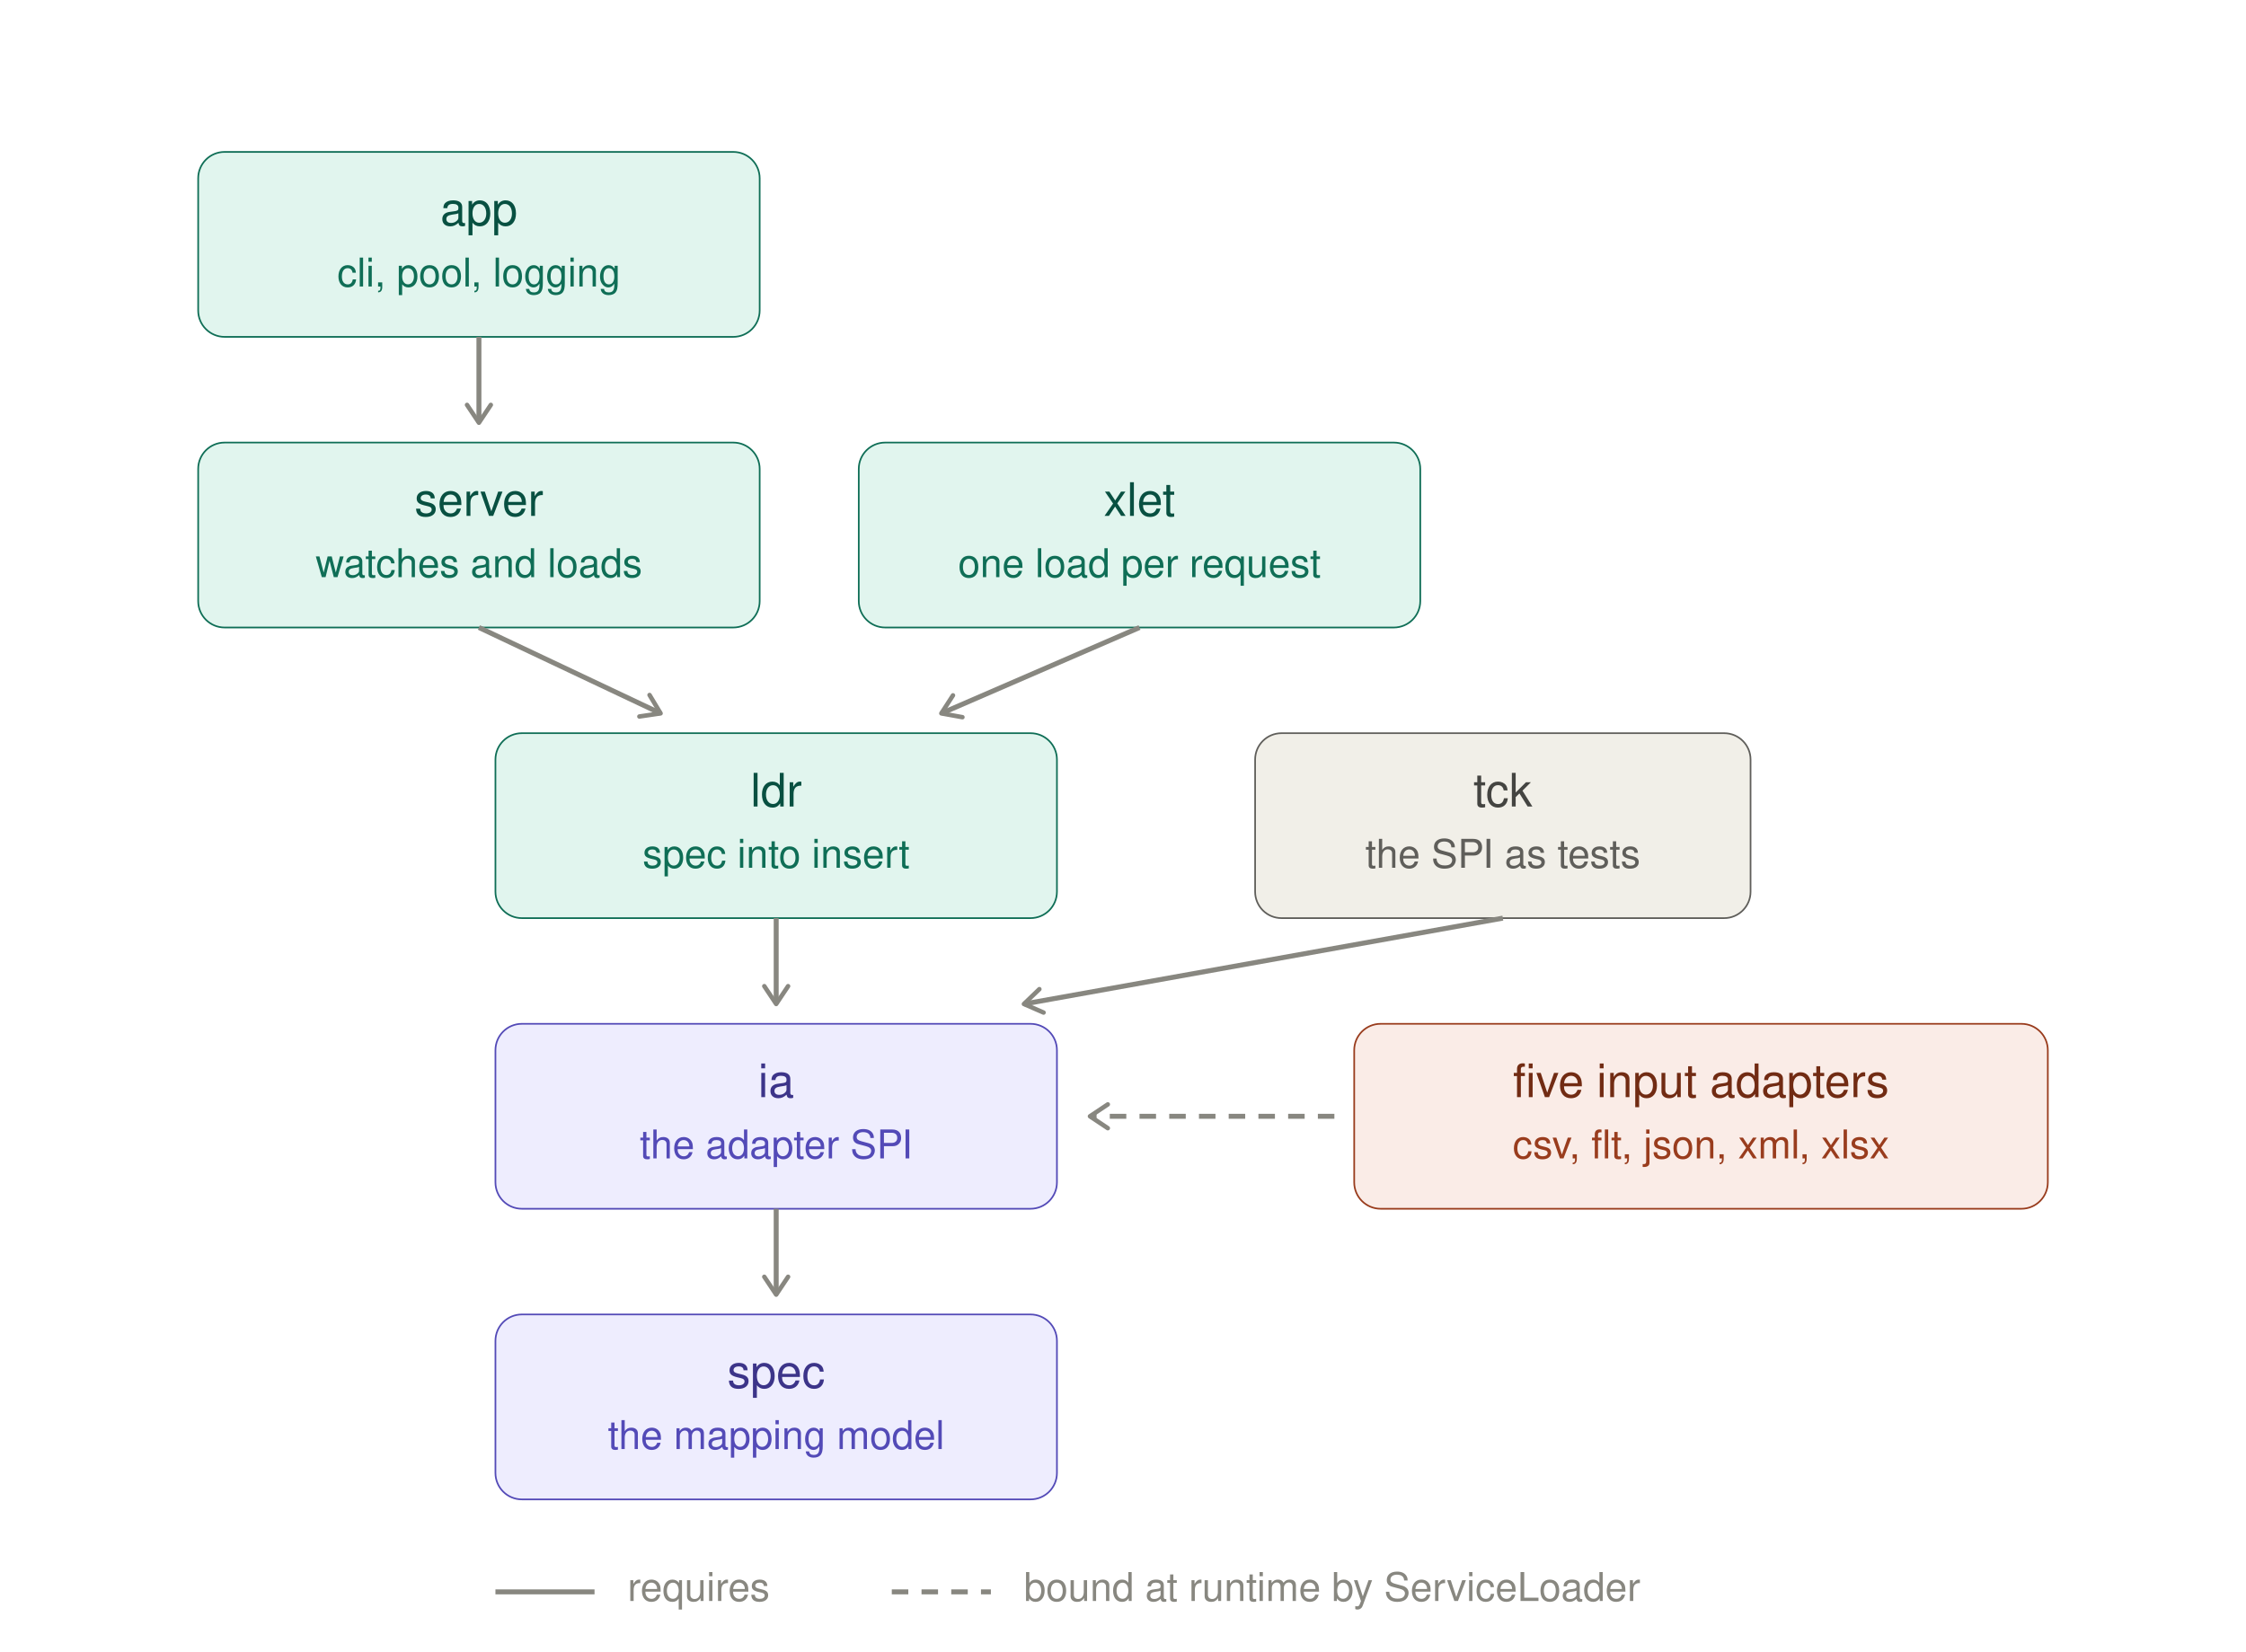
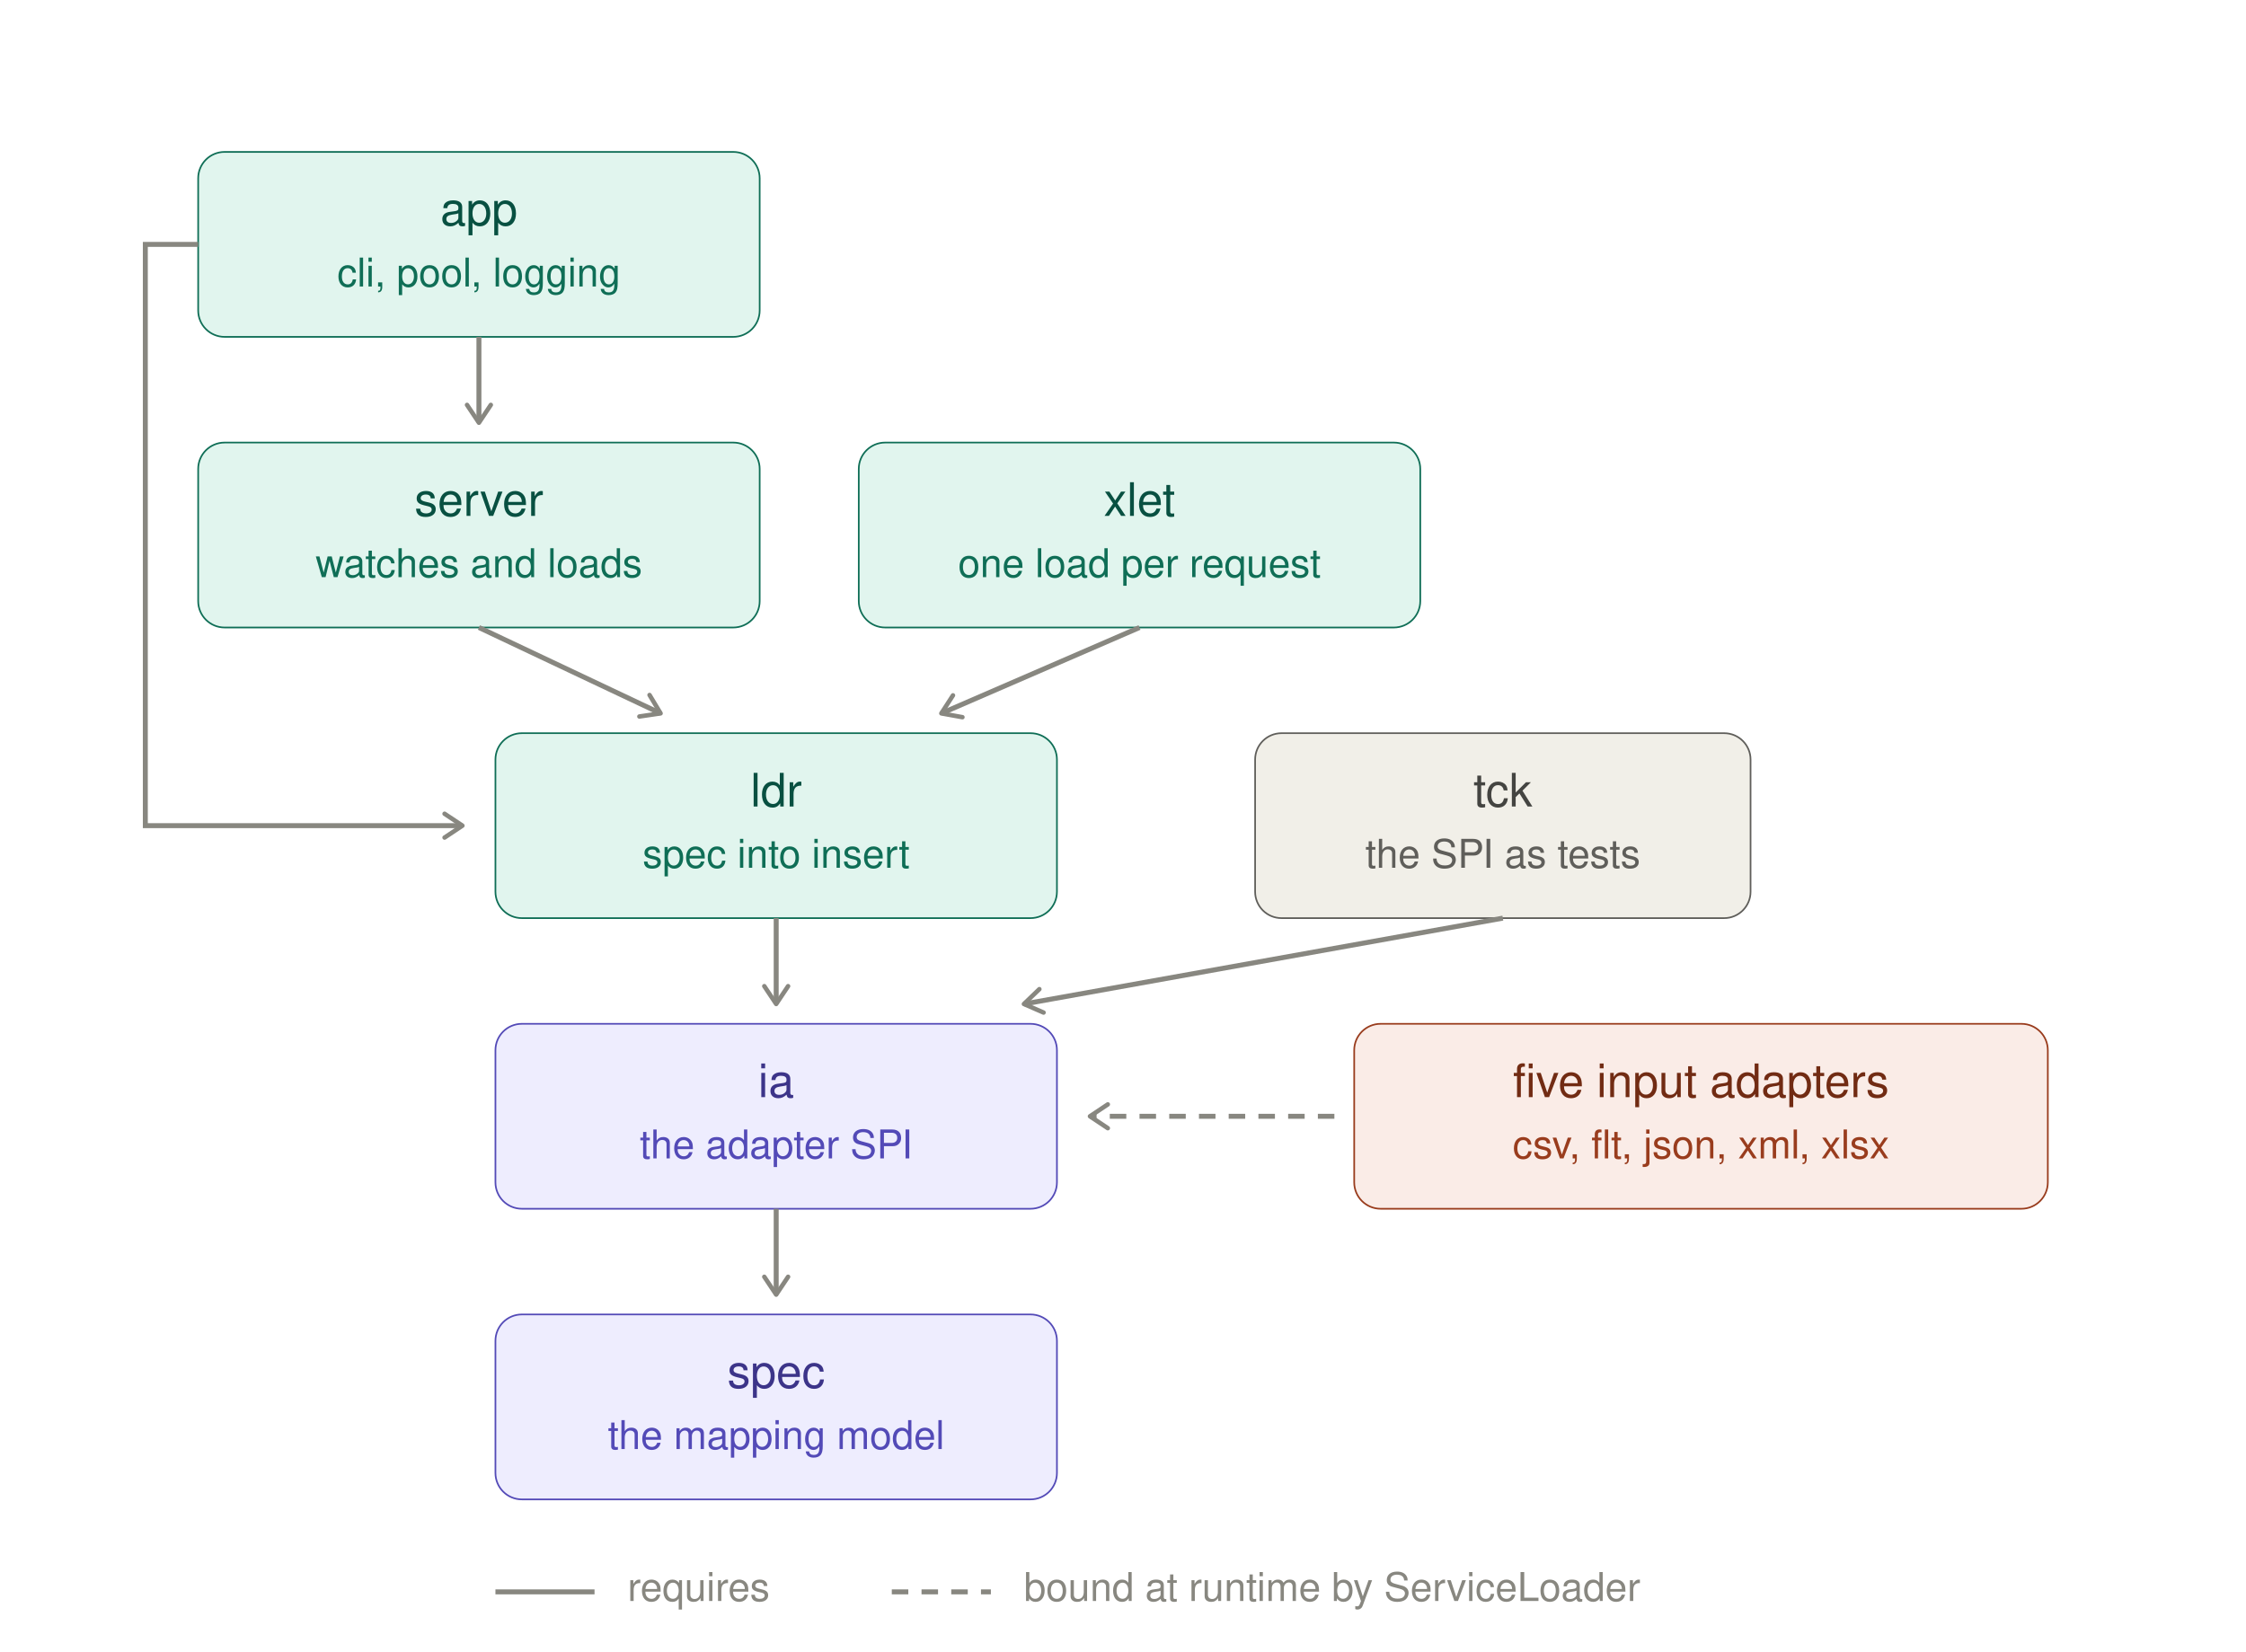
<svg xmlns="http://www.w3.org/2000/svg" width="680" height="500" viewBox="0 0 680 500" role="img">
  <defs>
    <marker id="arrow" viewBox="0 0 10 10" refX="8" refY="5" markerWidth="6" markerHeight="6" orient="auto-start-reverse">
      <path d="M2 1L8 5L2 9" fill="none" stroke="context-stroke" stroke-width="1.5" stroke-linecap="round" stroke-linejoin="round" />
    </marker>
    <style>
text { font-family: ui-sans-serif, system-ui, -apple-system, "Segoe UI", Helvetica, Arial, sans-serif; }
.th { font-size: 14px; font-weight: 500; }
.ts { font-size: 12px; font-weight: 400; }
.arr { stroke: #888780; stroke-width: 1.5; fill: none; }
</style>
  </defs>
  <rect x="60" y="46" width="170" height="56" rx="8" fill="#E1F5EE" stroke="#0F6E56" stroke-width="0.5" />
  <text class="th" x="145" y="65" text-anchor="middle" dominant-baseline="central" fill="#085041">app</text>
  <text class="ts" x="145" y="84" text-anchor="middle" dominant-baseline="central" fill="#0F6E56">cli, pool, logging</text>
  <rect x="60" y="134" width="170" height="56" rx="8" fill="#E1F5EE" stroke="#0F6E56" stroke-width="0.5" />
  <text class="th" x="145" y="153" text-anchor="middle" dominant-baseline="central" fill="#085041">server</text>
  <text class="ts" x="145" y="172" text-anchor="middle" dominant-baseline="central" fill="#0F6E56">watches and loads</text>
  <rect x="260" y="134" width="170" height="56" rx="8" fill="#E1F5EE" stroke="#0F6E56" stroke-width="0.5" />
  <text class="th" x="345" y="153" text-anchor="middle" dominant-baseline="central" fill="#085041">xlet</text>
  <text class="ts" x="345" y="172" text-anchor="middle" dominant-baseline="central" fill="#0F6E56">one load per request</text>
  <rect x="150" y="222" width="170" height="56" rx="8" fill="#E1F5EE" stroke="#0F6E56" stroke-width="0.5" />
  <text class="th" x="235" y="241" text-anchor="middle" dominant-baseline="central" fill="#085041">ldr</text>
  <text class="ts" x="235" y="260" text-anchor="middle" dominant-baseline="central" fill="#0F6E56">spec into insert</text>
  <rect x="380" y="222" width="150" height="56" rx="8" fill="#F1EFE8" stroke="#5F5E5A" stroke-width="0.5" />
  <text class="th" x="455" y="241" text-anchor="middle" dominant-baseline="central" fill="#444441">tck</text>
  <text class="ts" x="455" y="260" text-anchor="middle" dominant-baseline="central" fill="#5F5E5A">the SPI as tests</text>
  <rect x="150" y="310" width="170" height="56" rx="8" fill="#EEEDFE" stroke="#534AB7" stroke-width="0.5" />
  <text class="th" x="235" y="329" text-anchor="middle" dominant-baseline="central" fill="#3C3489">ia</text>
  <text class="ts" x="235" y="348" text-anchor="middle" dominant-baseline="central" fill="#534AB7">the adapter SPI</text>
  <rect x="410" y="310" width="210" height="56" rx="8" fill="#FAECE7" stroke="#993C1D" stroke-width="0.5" />
  <text class="th" x="515" y="329" text-anchor="middle" dominant-baseline="central" fill="#712B13">five input adapters</text>
  <text class="ts" x="515" y="348" text-anchor="middle" dominant-baseline="central" fill="#993C1D">csv, flt, json, xml, xlsx</text>
  <rect x="150" y="398" width="170" height="56" rx="8" fill="#EEEDFE" stroke="#534AB7" stroke-width="0.5" />
  <text class="th" x="235" y="417" text-anchor="middle" dominant-baseline="central" fill="#3C3489">spec</text>
  <text class="ts" x="235" y="436" text-anchor="middle" dominant-baseline="central" fill="#534AB7">the mapping model</text>
  <line x1="145" y1="102" x2="145" y2="128" class="arr" marker-end="url(#arrow)" />
+   <path d="M 60 74 L 44 74 L 44 250 L 140 250" class="arr" marker-end="url(#arrow)" />
  <line x1="145" y1="190" x2="200" y2="216" class="arr" marker-end="url(#arrow)" />
  <line x1="345" y1="190" x2="285" y2="216" class="arr" marker-end="url(#arrow)" />
  <line x1="235" y1="278" x2="235" y2="304" class="arr" marker-end="url(#arrow)" />
  <line x1="455" y1="278" x2="310" y2="304" class="arr" marker-end="url(#arrow)" />
  <line x1="235" y1="366" x2="235" y2="392" class="arr" marker-end="url(#arrow)" />
  <line x1="404" y1="338" x2="330" y2="338" class="arr" stroke-dasharray="5 4" marker-end="url(#arrow)" />
  <line x1="150" y1="482" x2="180" y2="482" class="arr" />
  <text class="ts" x="190" y="482" dominant-baseline="central" fill="#888780">requires</text>
  <line x1="270" y1="482" x2="300" y2="482" class="arr" stroke-dasharray="5 4" />
  <text class="ts" x="310" y="482" dominant-baseline="central" fill="#888780">bound at runtime by ServiceLoader</text>
</svg>
